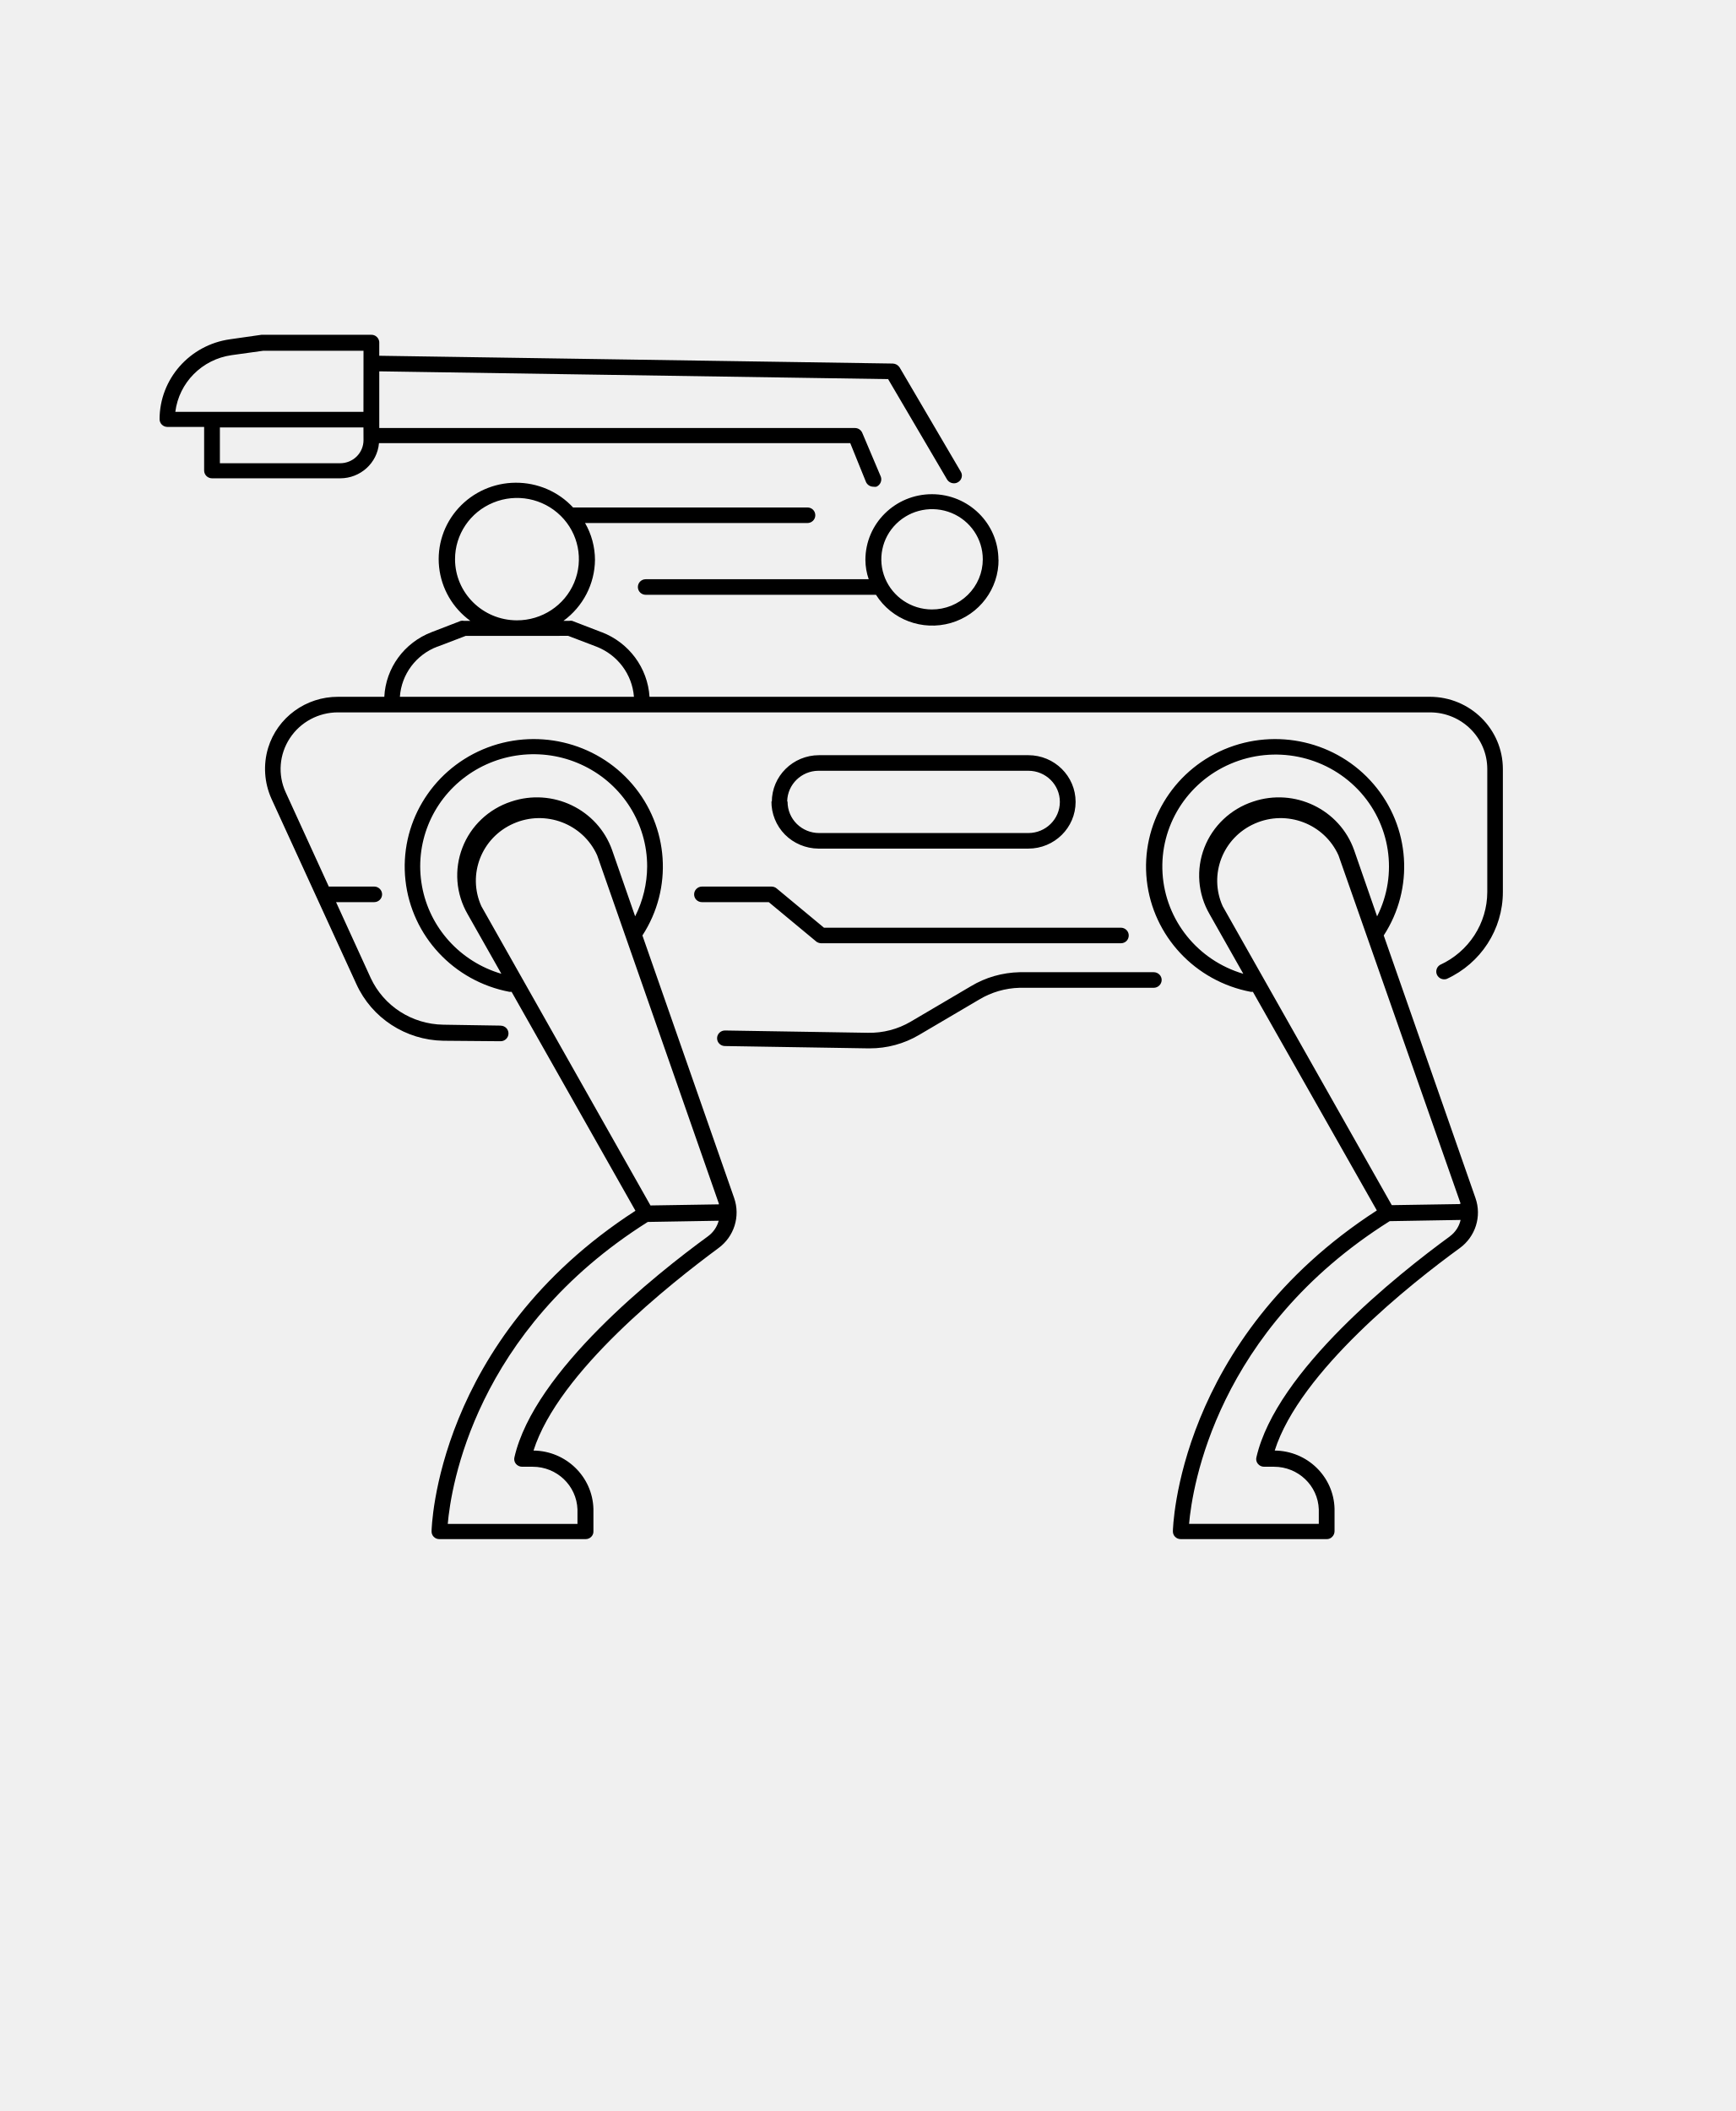
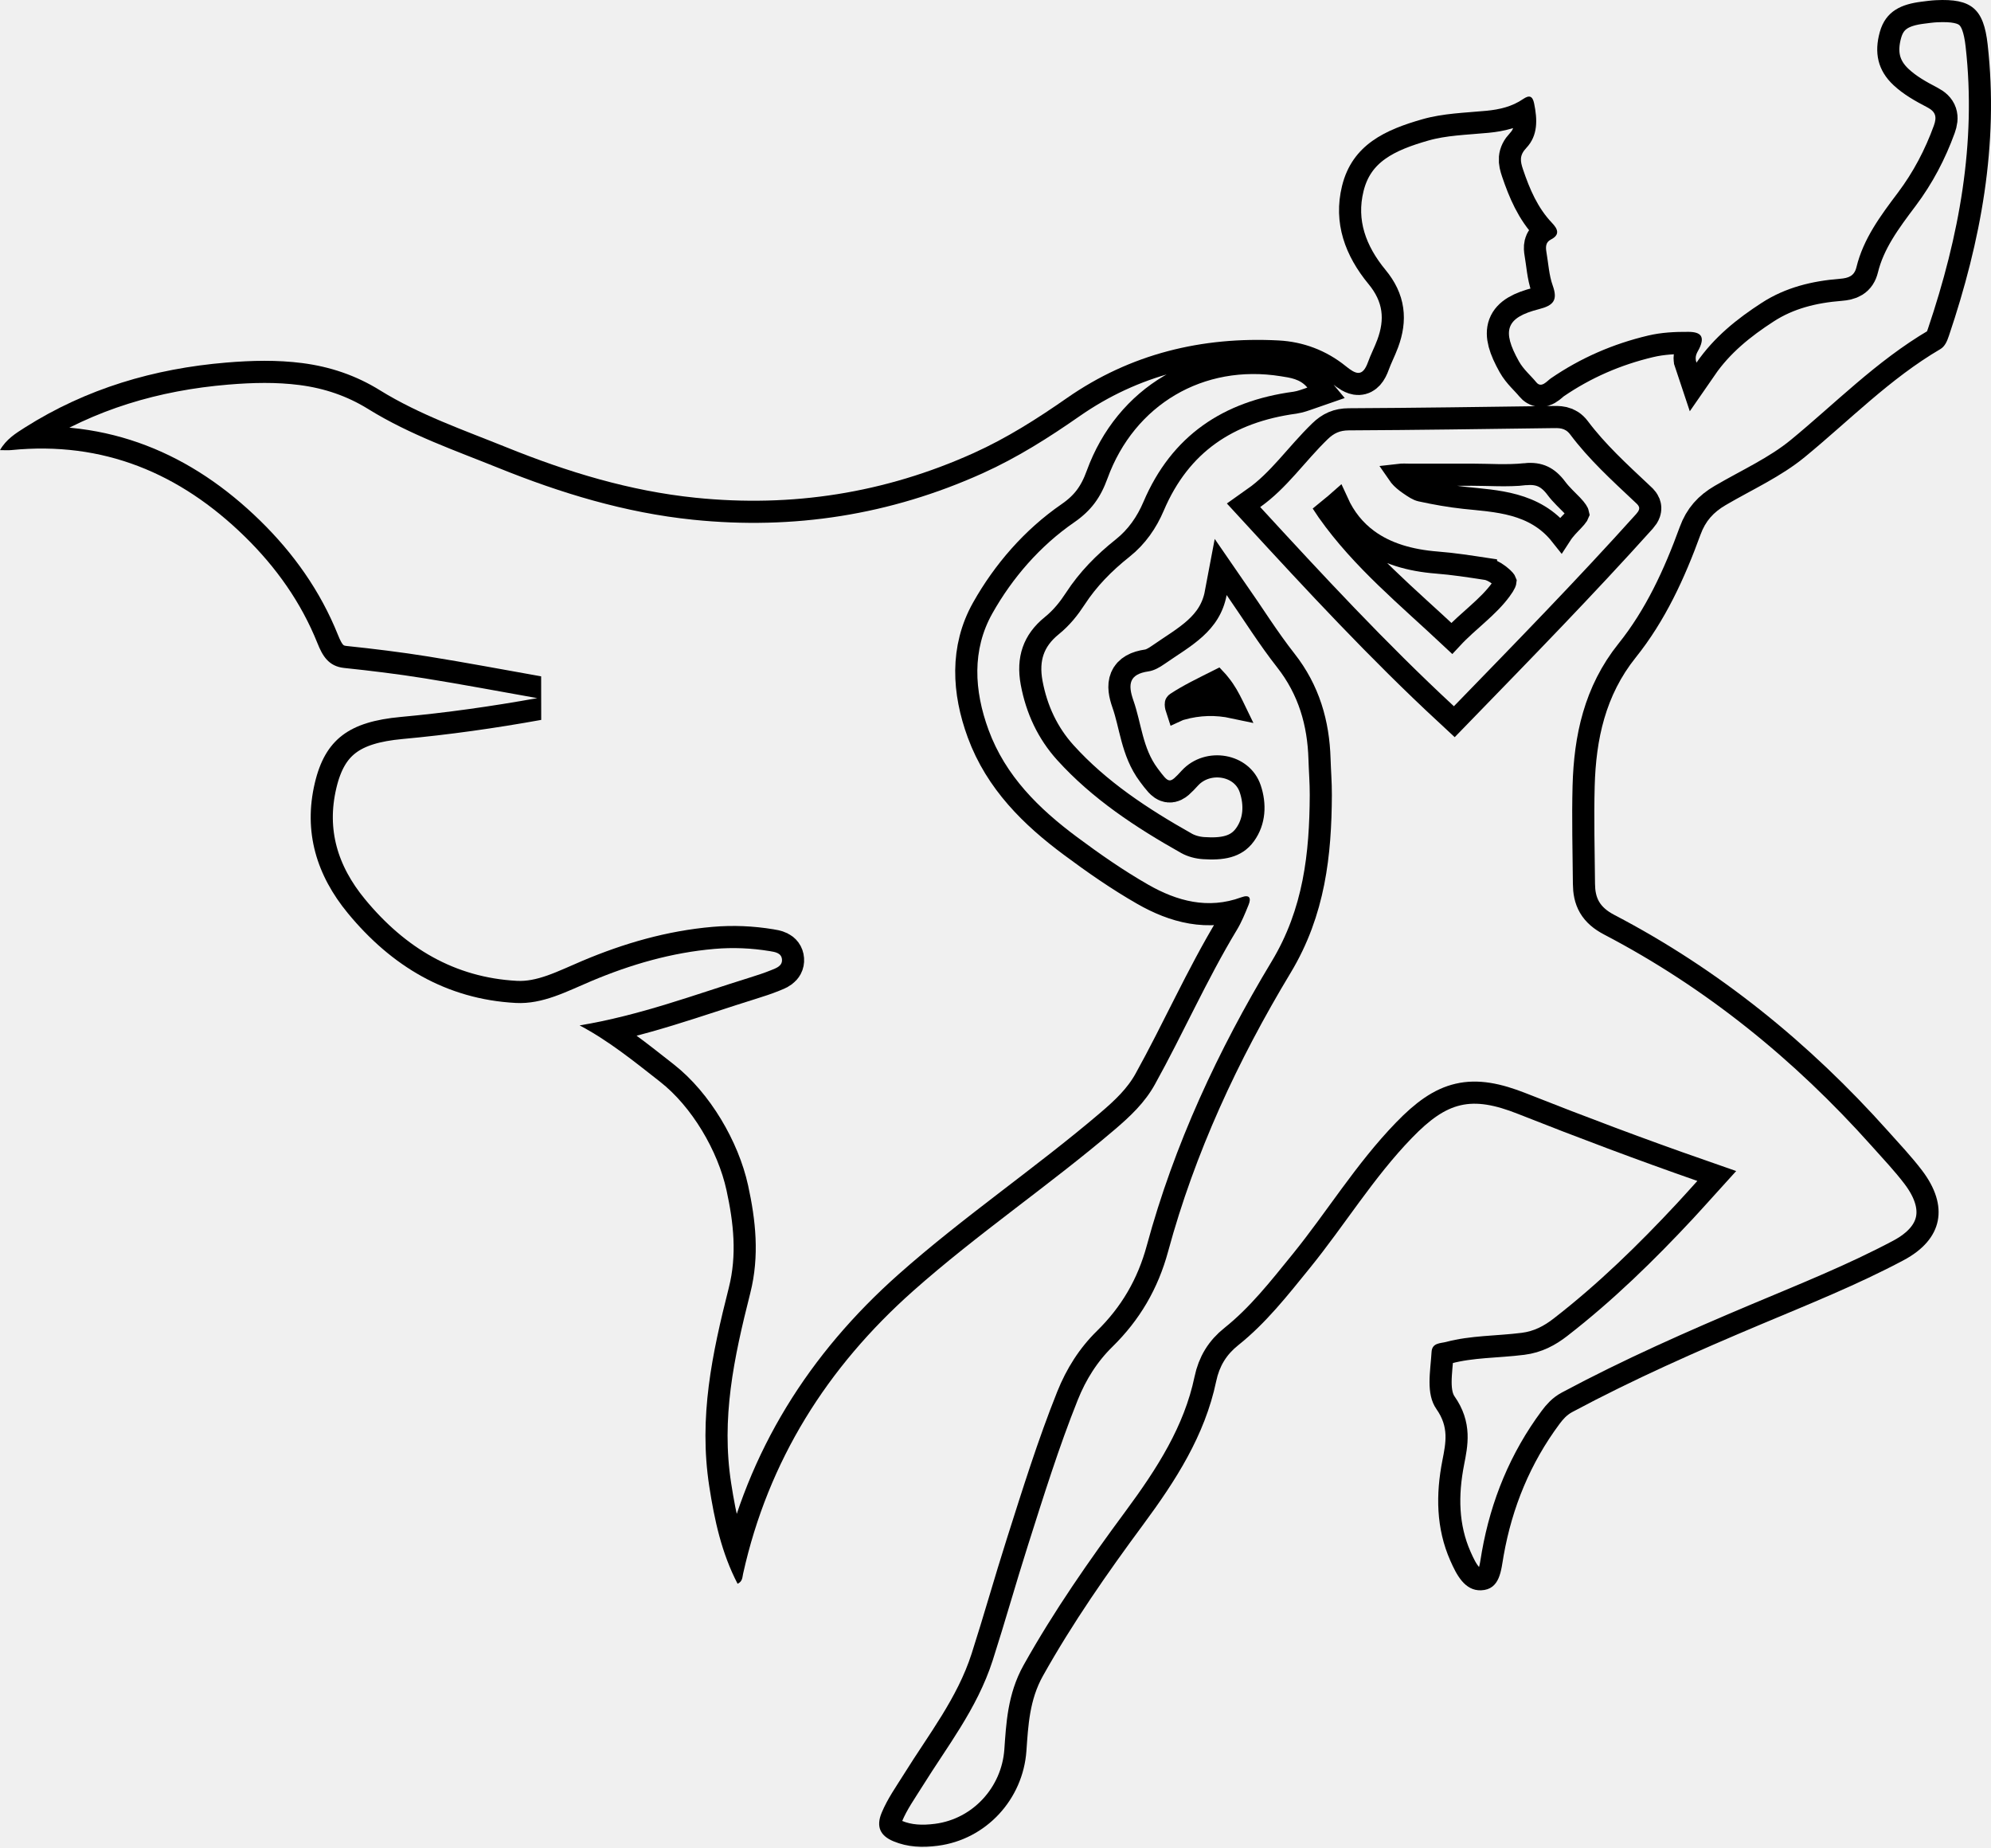
- <svg xmlns="http://www.w3.org/2000/svg" width="148" height="180" viewBox="0 0 148 180" fill="none">
-   <path d="M86.947 82.898H98.386C98.564 82.898 98.737 82.971 98.863 83.096C98.989 83.22 99.058 83.386 99.058 83.562C99.052 83.93 98.753 84.221 98.386 84.226H86.947C85.724 84.257 84.527 84.605 83.483 85.237L78.365 88.25C77.089 89.002 75.63 89.397 74.144 89.391H73.997L61.824 89.194H61.819C61.451 89.194 61.147 88.899 61.147 88.531C61.147 88.162 61.451 87.867 61.819 87.867L74.008 88.064C75.294 88.09 76.559 87.763 77.667 87.109L82.785 84.096C84.039 83.339 85.478 82.93 86.947 82.898ZM59.189 76.26C59.189 76.436 59.257 76.608 59.383 76.732C59.509 76.856 59.682 76.924 59.861 76.924H65.556L69.588 80.269V80.274C69.709 80.368 69.861 80.424 70.019 80.43H95.578C95.757 80.43 95.93 80.362 96.056 80.238C96.182 80.113 96.25 79.942 96.25 79.766C96.25 79.59 96.182 79.424 96.056 79.299C95.93 79.175 95.757 79.102 95.578 79.102H70.26L66.229 75.757C66.108 75.653 65.956 75.601 65.798 75.596H59.861C59.489 75.596 59.189 75.897 59.189 76.26ZM54.186 103.238L43.625 84.573H43.451C38.701 83.675 35.1 79.817 34.575 75.066C34.05 70.316 36.732 65.788 41.173 63.9C45.619 62.018 50.79 63.216 53.913 66.862C57.042 70.508 57.394 75.746 54.78 79.765L62.601 102.148C63.147 103.714 62.606 105.446 61.257 106.427C57.226 109.414 47.646 116.929 45.494 123.686C48.266 123.717 50.523 125.911 50.602 128.649V130.563C50.612 130.739 50.544 130.916 50.413 131.04C50.287 131.17 50.108 131.242 49.93 131.237H37.473C37.289 131.242 37.111 131.17 36.985 131.04C36.864 130.916 36.796 130.75 36.801 130.573C36.801 130.376 37.148 114.258 54.188 103.237L54.186 103.238ZM42.753 83.032L39.877 77.95C38.874 76.218 38.711 74.138 39.431 72.282C40.144 70.42 41.672 68.978 43.583 68.351C47.121 67.158 50.968 69.009 52.197 72.489L54.16 78.132C54.827 76.809 55.178 75.352 55.184 73.874C55.184 70.254 53.115 66.945 49.845 65.327C46.575 63.704 42.654 64.046 39.719 66.209C36.785 68.371 35.341 71.981 35.982 75.544C36.622 79.107 39.242 82.001 42.753 83.032ZM55.467 102.787L61.299 102.693H61.294C61.304 102.667 61.304 102.641 61.294 102.616L50.921 72.93C49.709 70.234 46.512 69.02 43.787 70.223C41.058 71.421 39.829 74.574 41.047 77.271L55.467 102.787ZM38.181 129.941H49.242V128.702C49.168 126.674 47.483 125.066 45.426 125.066H44.512C44.307 125.061 44.119 124.973 43.987 124.812C43.861 124.656 43.819 124.449 43.867 124.257C45.562 116.877 55.961 108.631 60.37 105.416C60.816 105.09 61.142 104.623 61.284 104.089L55.236 104.192C40.481 113.491 38.449 126.819 38.181 129.941ZM117.993 79.765L125.814 102.148C126.366 103.714 125.82 105.446 124.471 106.427C120.36 109.414 110.843 116.929 108.697 123.686C111.474 123.712 113.731 125.906 113.799 128.649V130.563C113.799 130.739 113.726 130.916 113.6 131.04C113.479 131.17 113.306 131.242 113.127 131.237H100.686C100.503 131.237 100.329 131.17 100.203 131.04C100.077 130.916 100.014 130.75 100.014 130.573C100.014 130.402 100.366 114.231 117.405 103.212L106.838 84.573H106.665C101.914 83.676 98.313 79.817 97.788 75.067C97.268 70.316 99.946 65.788 104.387 63.901C108.833 62.018 114.003 63.216 117.127 66.862C120.255 70.508 120.607 75.746 117.993 79.765ZM124.549 104.021L118.502 104.125C103.72 113.419 101.663 126.815 101.395 129.936H112.456V128.702C112.387 126.674 110.697 125.066 108.639 125.066H107.778C107.579 125.061 107.385 124.973 107.259 124.812C107.133 124.657 107.086 124.449 107.138 124.257C108.834 116.877 119.233 108.631 123.642 105.416H123.636C124.098 105.074 124.423 104.582 124.549 104.021ZM124.549 102.626L114.135 72.931C112.922 70.234 109.731 69.02 107.001 70.223C104.271 71.421 103.048 74.575 104.261 77.271L118.68 102.761L124.512 102.668C124.507 102.657 124.507 102.642 124.496 102.631L124.549 102.626ZM117.426 78.132H117.431C119.237 74.544 118.581 70.218 115.783 67.309C112.985 64.405 108.649 63.533 104.927 65.131C101.2 66.728 98.885 70.457 99.132 74.461C99.379 78.464 102.129 81.887 106.019 83.033L103.143 77.951C102.14 76.219 101.977 74.139 102.696 72.282C103.416 70.421 104.943 68.979 106.854 68.351C110.387 67.159 114.235 69.01 115.468 72.49L117.426 78.132ZM65.814 68.371V68.376C65.814 66.177 67.615 64.393 69.846 64.393H87.688C89.913 64.393 91.719 66.177 91.719 68.376C91.719 70.575 89.913 72.359 87.688 72.359H69.788C68.712 72.348 67.683 71.918 66.932 71.161C66.182 70.398 65.767 69.371 65.783 68.308L65.814 68.371ZM67.158 68.371V68.376C67.158 69.081 67.442 69.755 67.945 70.253C68.449 70.751 69.132 71.031 69.846 71.031H87.688C89.173 71.031 90.376 69.844 90.376 68.376C90.376 66.908 89.173 65.721 87.688 65.721H69.788C68.344 65.731 67.163 66.877 67.126 68.308L67.158 68.371ZM85.148 47.688C85.179 50.193 83.516 52.413 81.085 53.118C78.649 53.824 76.04 52.843 74.697 50.717H55.065C54.692 50.717 54.393 50.421 54.393 50.053C54.393 49.685 54.692 49.389 55.065 49.389H74.077C73.893 48.86 73.799 48.306 73.794 47.745C73.794 44.649 76.334 42.139 79.468 42.139C82.597 42.139 85.138 44.649 85.138 47.745L85.148 47.688ZM83.804 47.688C83.804 45.961 82.754 44.406 81.143 43.742C79.526 43.078 77.668 43.441 76.429 44.66C75.19 45.873 74.812 47.709 75.473 49.306C76.135 50.904 77.704 51.957 79.452 51.967C80.607 51.972 81.71 51.526 82.528 50.722C83.347 49.918 83.804 48.829 83.804 47.688ZM55.385 59.414H121.921C125.364 59.414 128.152 62.173 128.152 65.575V76.062C128.152 79.241 126.278 82.135 123.359 83.473C123.033 83.576 122.682 83.426 122.535 83.12C122.393 82.814 122.503 82.451 122.792 82.275C125.243 81.154 126.818 78.733 126.823 76.062V65.575C126.823 62.904 124.634 60.742 121.931 60.742H28.829C27.17 60.737 25.622 61.566 24.719 62.941C23.811 64.32 23.674 66.052 24.357 67.551L28.036 75.595H31.91C32.278 75.595 32.582 75.896 32.582 76.259C32.582 76.627 32.278 76.923 31.91 76.923H28.656L31.611 83.39C32.724 85.786 35.128 87.331 37.795 87.373L42.687 87.451V87.456C43.06 87.456 43.359 87.751 43.359 88.12C43.359 88.483 43.06 88.783 42.687 88.783L37.795 88.742C34.588 88.685 31.7 86.802 30.388 83.909L23.149 68.112C22.535 66.743 22.43 65.203 22.866 63.766C23.659 61.173 26.089 59.404 28.829 59.415H32.771C32.892 56.952 34.472 54.794 36.803 53.902L39.317 52.932L39.312 52.938C39.396 52.922 39.475 52.922 39.553 52.938H40.105C38.603 51.848 37.638 50.184 37.443 48.353C37.249 46.522 37.847 44.697 39.092 43.328C40.336 41.958 42.105 41.17 43.968 41.16C45.827 41.149 47.611 41.912 48.866 43.27H68.85C69.028 43.27 69.202 43.338 69.328 43.462C69.454 43.587 69.522 43.758 69.522 43.934C69.522 44.111 69.454 44.276 69.328 44.401C69.202 44.526 69.028 44.598 68.85 44.598H49.89C50.441 45.552 50.73 46.631 50.735 47.73C50.719 49.784 49.722 51.714 48.047 52.938H48.546C48.625 52.922 48.709 52.922 48.788 52.938L51.302 53.907V53.902C53.633 54.794 55.228 56.946 55.386 59.415L55.385 59.414ZM44.072 52.895C46.209 52.9 48.141 51.63 48.959 49.68C49.778 47.73 49.332 45.479 47.815 43.985C46.303 42.492 44.03 42.046 42.057 42.86C40.083 43.669 38.797 45.578 38.802 47.688C38.807 50.561 41.164 52.885 44.072 52.895ZM54.051 59.414H54.057C53.91 57.501 52.666 55.836 50.855 55.136L48.45 54.218L39.705 54.223L37.301 55.141L37.295 55.136C35.479 55.825 34.23 57.495 34.099 59.414H54.051ZM32.34 29.246V30.335L76.136 30.999C76.372 31.009 76.587 31.134 76.713 31.331L81.926 40.215C82.02 40.365 82.047 40.547 81.999 40.718C81.952 40.889 81.842 41.034 81.684 41.117C81.585 41.179 81.469 41.21 81.349 41.21C81.107 41.21 80.881 41.086 80.755 40.879L75.732 32.327L32.341 31.663V36.496H72.908C73.181 36.496 73.423 36.662 73.528 36.911L75.103 40.63V40.624C75.234 40.967 75.076 41.35 74.735 41.501C74.651 41.516 74.567 41.516 74.483 41.501C74.21 41.506 73.963 41.35 73.848 41.107L72.504 37.788H32.316C32.169 39.483 30.73 40.785 29.009 40.785H18.079C17.712 40.785 17.407 40.489 17.407 40.121V36.403H14.279C13.906 36.403 13.607 36.107 13.607 35.739C13.617 32.311 16.179 29.412 19.612 28.93L22.3 28.546H31.628C31.822 28.535 32.006 28.603 32.142 28.738C32.279 28.872 32.352 29.059 32.342 29.246L32.34 29.246ZM18.078 35.117H30.992L30.997 29.91H22.435L19.748 30.283C17.228 30.641 15.265 32.622 14.95 35.117L18.078 35.117ZM30.992 36.444H18.75V39.499H29.008C29.532 39.499 30.042 39.292 30.414 38.923C30.787 38.555 30.997 38.052 30.997 37.533L30.992 36.444Z" fill="black" />
+ <svg xmlns="http://www.w3.org/2000/svg" width="900" height="835" viewBox="0 0 900 835" fill="none">
+   <mask id="path-1-inside-1_57_6808" fill="white">
+     <path d="M739.648 232.266C712.854 262.067 684.857 290.719 657.214 319.186C626.375 290.604 598.014 260.001 569.656 229.159C581.699 220.663 589.826 208.478 600.174 198.485C602.979 195.773 605.661 194.524 609.712 194.506C640.274 194.357 670.834 193.905 701.394 193.492C704.591 193.448 707.406 193.194 709.785 196.363C718.177 207.556 728.493 216.974 738.642 226.515C740.572 228.328 742.239 229.386 739.648 232.266ZM898.488 20.109C896.683 3.981 891.245 -0.729 875.026 0.088C872.83 0.198 870.641 0.509 868.458 0.786C859.719 1.894 852.435 4.815 849.745 14.437C847.136 23.766 848.75 31.784 855.943 38.499C860.453 42.71 865.791 45.688 871.187 48.499C875.011 50.49 875.614 52.808 874.165 56.787C870.205 67.678 864.898 77.794 857.946 87.04C850.134 97.423 842.336 107.795 839.173 120.763C838.214 124.701 835.694 125.685 831.688 126.002C819.18 126.992 807.15 129.876 796.367 136.859C785.136 144.13 774.823 152.37 766.859 163.905C765.817 160.879 767.324 159.187 768.1 157.58C770.743 152.112 768.889 150.016 763.25 149.98C757.125 149.941 751.032 150.231 745.059 151.644C729.214 155.39 714.528 161.742 701.054 170.982C699.289 172.195 696.779 175.596 694.473 172.788C691.874 169.619 688.677 167.014 686.588 163.275C678.8 149.35 680.688 143.527 695.729 139.702C702.238 138.046 704.251 135.658 701.888 129.061C700.185 124.309 699.924 119.036 699.046 113.989C698.654 111.724 698.61 109.501 701.049 108.257C705.385 106.047 704.068 103.382 701.603 100.795C695.027 93.896 691.459 85.447 688.456 76.579C687.186 72.825 686.771 70.218 689.944 66.863C695.28 61.22 694.959 53.975 693.483 46.765C692.783 43.347 691.297 42.846 688.5 44.761C683.53 48.168 677.847 49.503 671.952 50.064C662.249 50.989 652.427 51.191 642.985 53.884C626.495 58.592 611.271 65.236 606.651 84.023C602.519 100.829 608.108 115.653 618.628 128.389C625.275 136.439 626.014 144.29 622.614 153.504C621.342 156.95 619.621 160.2 618.409 163.591C615.899 170.622 612.81 169.099 608.317 165.47C599.521 158.361 589.113 154.445 577.969 153.865C543.291 152.062 510.942 159.929 482.252 179.915C468.765 189.312 455.046 198.03 440.041 204.794C399.938 222.871 358.036 229.426 314.355 224.95C284.707 221.912 256.568 213.319 229.025 202.197C209.557 194.336 189.645 187.47 171.703 176.359C160.853 169.639 149.226 165.723 136.703 164.103C125.253 162.625 113.824 162.902 102.317 163.86C69.644 166.585 39.056 175.594 11.249 193.215C7.13 195.825 2.792 198.519 0 203.433C2.173 203.433 3.649 203.561 5.095 203.415C46.632 199.274 81.332 213.826 110.643 242.489C124.759 256.293 136.079 272.186 143.488 290.664C145.729 296.253 148.427 301.133 155.539 301.878C167.673 303.153 179.804 304.629 191.847 306.557C208.896 309.287 225.867 312.508 242.869 315.518C222.25 319.236 201.719 322.136 181.097 324.03C157.983 326.154 147.006 334.004 142.31 353.873C137.071 376.038 143.156 395.64 157.27 412.758C176.921 436.587 201.743 451.594 233.151 453.282C245.356 453.937 256.307 448.023 267.312 443.39C285.195 435.866 303.644 430.513 323.034 428.849C331.349 428.136 339.676 428.491 347.926 429.847C350.329 430.241 353.262 430.652 353.484 433.659C353.698 436.593 350.846 437.546 348.628 438.445C345.463 439.728 342.201 440.796 338.934 441.81C313.955 449.569 289.421 458.87 262.008 463.429C275.169 470.363 286.741 479.781 298.402 488.915C312.788 500.18 324.52 520.124 328.406 537.927C331.629 552.693 333.196 567.193 329.448 581.998C321.874 611.904 315.781 640.447 320.613 671.771C322.963 687.024 326.202 701.957 333.413 715.78C335.677 714.73 335.539 712.891 335.902 711.253C347.265 660.091 373.91 617.95 412.738 583.479C441.804 557.678 474.132 535.855 503.734 510.641C510.9 504.538 517.432 498.422 522.063 490.077C534.847 467.029 545.474 442.842 559.118 420.251C561.249 416.726 562.821 412.834 564.38 409.001C565.676 405.816 564.864 404.16 561.071 405.553C546.054 411.062 532.018 407.251 519.02 399.815C507.839 393.417 497.175 385.992 486.828 378.29C469.601 365.473 454.497 350.688 446.848 329.853C440.316 312.069 439.318 293.7 448.561 277.259C457.634 261.121 470.212 246.656 485.53 236.098C493.428 230.654 497.533 224.705 500.618 216.237C512.812 182.752 544.124 164.451 578.928 170.037C583.125 170.711 587.7 171.212 590.965 175.16C589.711 175.594 588.656 175.993 587.58 176.322C586.648 176.605 585.705 176.9 584.744 177.028C553.045 181.294 529.647 196.813 516.85 226.878C514.039 233.475 510.012 239.314 504.332 243.821C495.648 250.713 487.953 258.501 481.892 267.836C479.217 271.951 476.203 275.734 472.325 278.863C462.455 286.829 459.097 297.12 461.431 309.574C463.839 322.418 469.209 333.91 477.864 343.486C493.775 361.086 513.407 373.966 533.92 385.511C536.814 387.139 540.392 388.077 543.719 388.296C552.468 388.869 561.181 388.022 566.838 380.19C572.393 372.501 572.657 363.111 569.878 354.882C564.879 340.063 544.769 336.789 534.199 348.246C528.545 354.375 528.571 354.281 523.34 347.334C516.447 338.182 515.949 326.846 512.337 316.579C509.754 309.224 510.409 304.689 519.145 303.432C521.687 303.066 524.249 301.59 526.419 300.072C537.976 291.999 551.361 285.531 554.49 268.925C562.223 280.094 569.199 291.273 577.29 301.577C586.995 313.929 591.002 327.823 591.464 343.133C591.626 348.517 592.072 353.899 592.049 359.281C591.929 385.616 589.197 410.691 574.84 434.508C550.593 474.728 530.752 517.371 518.388 562.937C514.254 578.176 506.917 590.672 495.833 601.545C487.917 609.313 482.085 618.535 477.906 628.967C469.17 650.774 462.207 673.169 455.093 695.517C449.608 712.747 444.729 730.17 439.2 747.387C432.752 767.462 419.733 783.945 408.784 801.538C405.17 807.343 401.195 812.877 398.541 819.275C395.911 825.621 397.933 829.691 403.861 832.16C410.315 834.846 416.941 835.086 423.935 834.185C445.764 831.371 462.429 813.203 463.973 791.354C464.79 779.781 465.359 768.275 471.45 757.399C484.866 733.441 500.498 711.038 516.761 689.041C531.392 669.25 544.623 648.789 549.749 624.296C551.199 617.367 554.401 612.205 559.739 607.951C572.281 597.956 582.075 585.434 592.109 573.073C607.824 553.717 620.82 532.249 638.269 514.241C654.229 497.769 665.015 495.044 686.254 503.454C713.147 514.097 740.209 524.281 767.264 533.718C764.211 537.085 761.168 540.516 758.045 543.867C740.672 562.513 722.478 580.279 702.292 595.915C697.973 599.262 693.478 601.666 687.834 602.374C676.447 603.808 664.838 603.515 653.67 606.486C651.152 607.155 647.352 606.828 647.115 611.016C646.613 619.805 644.427 629.866 649.329 636.849C655.033 644.972 653.599 651.939 652.014 660.023C648.998 675.411 649.139 690.72 655.587 705.325C658.348 711.579 662.064 719.043 669.536 718.735C678.157 718.38 678.521 709.649 679.704 703.005C683.577 681.239 691.725 661.342 704.946 643.561C706.568 641.379 708.239 639.496 710.731 638.163C738.326 623.394 766.917 610.789 795.737 598.653C817.558 589.467 839.593 580.671 860.508 569.544C878.289 560.081 881.101 545.059 868.769 528.895C864.031 522.687 858.63 516.976 853.417 511.142C817.879 471.387 777.048 438.215 729.739 413.495C722.99 409.97 721.052 405.811 721 399.382C720.877 384.688 720.457 369.985 720.854 355.307C721.428 334.214 725.659 314.293 739.423 297.133C752.686 280.596 761.482 261.427 768.688 241.626C770.944 235.429 774.574 231.482 780.135 228.232C792.143 221.212 805.025 215.435 815.801 206.589C835.992 190.015 854.321 171.136 877.092 157.786C879.182 156.561 880.161 154.173 880.976 151.756C895.395 109.012 903.562 65.453 898.488 20.111V20.109Z" />
+   </mask>
+   <path d="M739.648 232.266C712.854 262.067 684.857 290.719 657.214 319.186C626.375 290.604 598.014 260.001 569.656 229.159C581.699 220.663 589.826 208.478 600.174 198.485C602.979 195.773 605.661 194.524 609.712 194.506C640.274 194.357 670.834 193.905 701.394 193.492C704.591 193.448 707.406 193.194 709.785 196.363C718.177 207.556 728.493 216.974 738.642 226.515C740.572 228.328 742.239 229.386 739.648 232.266ZM898.488 20.109C896.683 3.981 891.245 -0.729 875.026 0.088C872.83 0.198 870.641 0.509 868.458 0.786C859.719 1.894 852.435 4.815 849.745 14.437C847.136 23.766 848.75 31.784 855.943 38.499C860.453 42.71 865.791 45.688 871.187 48.499C875.011 50.49 875.614 52.808 874.165 56.787C870.205 67.678 864.898 77.794 857.946 87.04C850.134 97.423 842.336 107.795 839.173 120.763C838.214 124.701 835.694 125.685 831.688 126.002C819.18 126.992 807.15 129.876 796.367 136.859C785.136 144.13 774.823 152.37 766.859 163.905C765.817 160.879 767.324 159.187 768.1 157.58C770.743 152.112 768.889 150.016 763.25 149.98C757.125 149.941 751.032 150.231 745.059 151.644C729.214 155.39 714.528 161.742 701.054 170.982C699.289 172.195 696.779 175.596 694.473 172.788C691.874 169.619 688.677 167.014 686.588 163.275C678.8 149.35 680.688 143.527 695.729 139.702C702.238 138.046 704.251 135.658 701.888 129.061C700.185 124.309 699.924 119.036 699.046 113.989C698.654 111.724 698.61 109.501 701.049 108.257C705.385 106.047 704.068 103.382 701.603 100.795C695.027 93.896 691.459 85.447 688.456 76.579C687.186 72.825 686.771 70.218 689.944 66.863C695.28 61.22 694.959 53.975 693.483 46.765C692.783 43.347 691.297 42.846 688.5 44.761C683.53 48.168 677.847 49.503 671.952 50.064C662.249 50.989 652.427 51.191 642.985 53.884C626.495 58.592 611.271 65.236 606.651 84.023C602.519 100.829 608.108 115.653 618.628 128.389C625.275 136.439 626.014 144.29 622.614 153.504C621.342 156.95 619.621 160.2 618.409 163.591C615.899 170.622 612.81 169.099 608.317 165.47C599.521 158.361 589.113 154.445 577.969 153.865C543.291 152.062 510.942 159.929 482.252 179.915C468.765 189.312 455.046 198.03 440.041 204.794C399.938 222.871 358.036 229.426 314.355 224.95C284.707 221.912 256.568 213.319 229.025 202.197C209.557 194.336 189.645 187.47 171.703 176.359C160.853 169.639 149.226 165.723 136.703 164.103C125.253 162.625 113.824 162.902 102.317 163.86C69.644 166.585 39.056 175.594 11.249 193.215C7.13 195.825 2.792 198.519 0 203.433C2.173 203.433 3.649 203.561 5.095 203.415C46.632 199.274 81.332 213.826 110.643 242.489C124.759 256.293 136.079 272.186 143.488 290.664C145.729 296.253 148.427 301.133 155.539 301.878C167.673 303.153 179.804 304.629 191.847 306.557C208.896 309.287 225.867 312.508 242.869 315.518C222.25 319.236 201.719 322.136 181.097 324.03C157.983 326.154 147.006 334.004 142.31 353.873C137.071 376.038 143.156 395.64 157.27 412.758C176.921 436.587 201.743 451.594 233.151 453.282C245.356 453.937 256.307 448.023 267.312 443.39C285.195 435.866 303.644 430.513 323.034 428.849C331.349 428.136 339.676 428.491 347.926 429.847C350.329 430.241 353.262 430.652 353.484 433.659C353.698 436.593 350.846 437.546 348.628 438.445C345.463 439.728 342.201 440.796 338.934 441.81C313.955 449.569 289.421 458.87 262.008 463.429C275.169 470.363 286.741 479.781 298.402 488.915C312.788 500.18 324.52 520.124 328.406 537.927C331.629 552.693 333.196 567.193 329.448 581.998C321.874 611.904 315.781 640.447 320.613 671.771C322.963 687.024 326.202 701.957 333.413 715.78C335.677 714.73 335.539 712.891 335.902 711.253C347.265 660.091 373.91 617.95 412.738 583.479C441.804 557.678 474.132 535.855 503.734 510.641C510.9 504.538 517.432 498.422 522.063 490.077C534.847 467.029 545.474 442.842 559.118 420.251C561.249 416.726 562.821 412.834 564.38 409.001C565.676 405.816 564.864 404.16 561.071 405.553C546.054 411.062 532.018 407.251 519.02 399.815C507.839 393.417 497.175 385.992 486.828 378.29C469.601 365.473 454.497 350.688 446.848 329.853C440.316 312.069 439.318 293.7 448.561 277.259C457.634 261.121 470.212 246.656 485.53 236.098C493.428 230.654 497.533 224.705 500.618 216.237C512.812 182.752 544.124 164.451 578.928 170.037C583.125 170.711 587.7 171.212 590.965 175.16C589.711 175.594 588.656 175.993 587.58 176.322C586.648 176.605 585.705 176.9 584.744 177.028C553.045 181.294 529.647 196.813 516.85 226.878C514.039 233.475 510.012 239.314 504.332 243.821C495.648 250.713 487.953 258.501 481.892 267.836C479.217 271.951 476.203 275.734 472.325 278.863C462.455 286.829 459.097 297.12 461.431 309.574C463.839 322.418 469.209 333.91 477.864 343.486C493.775 361.086 513.407 373.966 533.92 385.511C536.814 387.139 540.392 388.077 543.719 388.296C552.468 388.869 561.181 388.022 566.838 380.19C572.393 372.501 572.657 363.111 569.878 354.882C564.879 340.063 544.769 336.789 534.199 348.246C528.545 354.375 528.571 354.281 523.34 347.334C516.447 338.182 515.949 326.846 512.337 316.579C509.754 309.224 510.409 304.689 519.145 303.432C521.687 303.066 524.249 301.59 526.419 300.072C537.976 291.999 551.361 285.531 554.49 268.925C562.223 280.094 569.199 291.273 577.29 301.577C586.995 313.929 591.002 327.823 591.464 343.133C591.626 348.517 592.072 353.899 592.049 359.281C591.929 385.616 589.197 410.691 574.84 434.508C550.593 474.728 530.752 517.371 518.388 562.937C514.254 578.176 506.917 590.672 495.833 601.545C487.917 609.313 482.085 618.535 477.906 628.967C469.17 650.774 462.207 673.169 455.093 695.517C449.608 712.747 444.729 730.17 439.2 747.387C432.752 767.462 419.733 783.945 408.784 801.538C405.17 807.343 401.195 812.877 398.541 819.275C395.911 825.621 397.933 829.691 403.861 832.16C410.315 834.846 416.941 835.086 423.935 834.185C445.764 831.371 462.429 813.203 463.973 791.354C464.79 779.781 465.359 768.275 471.45 757.399C484.866 733.441 500.498 711.038 516.761 689.041C531.392 669.25 544.623 648.789 549.749 624.296C551.199 617.367 554.401 612.205 559.739 607.951C572.281 597.956 582.075 585.434 592.109 573.073C607.824 553.717 620.82 532.249 638.269 514.241C654.229 497.769 665.015 495.044 686.254 503.454C713.147 514.097 740.209 524.281 767.264 533.718C764.211 537.085 761.168 540.516 758.045 543.867C740.672 562.513 722.478 580.279 702.292 595.915C697.973 599.262 693.478 601.666 687.834 602.374C676.447 603.808 664.838 603.515 653.67 606.486C651.152 607.155 647.352 606.828 647.115 611.016C646.613 619.805 644.427 629.866 649.329 636.849C655.033 644.972 653.599 651.939 652.014 660.023C648.998 675.411 649.139 690.72 655.587 705.325C658.348 711.579 662.064 719.043 669.536 718.735C678.157 718.38 678.521 709.649 679.704 703.005C683.577 681.239 691.725 661.342 704.946 643.561C706.568 641.379 708.239 639.496 710.731 638.163C738.326 623.394 766.917 610.789 795.737 598.653C817.558 589.467 839.593 580.671 860.508 569.544C878.289 560.081 881.101 545.059 868.769 528.895C864.031 522.687 858.63 516.976 853.417 511.142C817.879 471.387 777.048 438.215 729.739 413.495C722.99 409.97 721.052 405.811 721 399.382C720.877 384.688 720.457 369.985 720.854 355.307C721.428 334.214 725.659 314.293 739.423 297.133C752.686 280.596 761.482 261.427 768.688 241.626C770.944 235.429 774.574 231.482 780.135 228.232C792.143 221.212 805.025 215.435 815.801 206.589C835.992 190.015 854.321 171.136 877.092 157.786C879.182 156.561 880.161 154.173 880.976 151.756C895.395 109.012 903.562 65.453 898.488 20.111V20.109Z" stroke="black" stroke-width="20" mask="url(#path-1-inside-1_57_6808)" />
+   <path d="M550.324 308.014C550.496 308.211 550.68 308.433 550.896 308.702L551.596 309.579C553.784 312.287 555.491 315.37 557.248 318.942C557.375 319.201 557.502 319.464 557.631 319.73C549.752 318.044 541.969 318.221 533.952 320.454H533.951C533.343 320.623 532.8 320.846 532.404 321.018C532.308 321.06 532.21 321.106 532.111 321.151C531.711 319.958 531.504 319.073 531.492 318.393C531.486 318.023 531.548 317.916 531.538 317.938C531.511 317.994 531.512 317.917 531.78 317.74C537.429 314.021 543.585 311.09 550.123 307.794C550.183 307.857 550.25 307.93 550.324 308.014Z" stroke="black" stroke-width="10" />
+   <path d="M604.632 227.051C607.808 234.029 612.355 239.731 618.343 244.099C626.586 250.112 637.138 253.289 649.626 254.258H649.627C656.92 254.824 664.196 255.963 671.714 257.098V257.099C673.577 257.382 675.484 258.307 677.484 259.808L677.886 260.117C680.094 261.849 680.473 262.655 680.526 262.803C680.519 262.878 680.482 263.102 680.289 263.536C679.987 264.216 679.422 265.156 678.434 266.501L678.433 266.503C675.528 270.462 671.969 273.88 668.023 277.436C664.27 280.819 660.025 284.444 656.253 288.508C636.191 269.67 615.755 253.013 600.311 231.2L600.31 231.198L600.061 230.833C600.052 230.82 600.044 230.807 600.036 230.794C601.21 229.811 602.875 228.607 604.632 227.051Z" stroke="black" stroke-width="10" />
+   <path d="M689.445 214.321C692.852 213.957 695.401 214.406 697.479 215.377C699.583 216.359 701.584 218.054 703.6 220.78C705.642 223.543 708.858 226.475 710.607 228.315C712.719 230.536 713.317 231.696 713.422 232.267C713.391 232.349 713.321 232.512 713.158 232.771C712.736 233.441 712.039 234.249 710.946 235.402C709.557 236.868 707.272 239.072 705.535 241.76C693.73 226.848 675.986 226.52 661.956 225.004H661.957C655.402 224.294 648.83 223.129 642.288 221.703C640.925 221.405 639.389 220.426 636.992 218.767C635.312 217.605 633.745 216.303 632.757 215.078C632.611 214.898 632.493 214.737 632.396 214.596C633.07 214.517 633.893 214.492 634.895 214.501C635.515 214.506 636.568 214.536 637.46 214.549L638.276 214.554C647.336 214.531 656.356 214.549 665.441 214.539H665.442C672.693 214.529 681.367 215.186 689.446 214.322L689.445 214.321Z" stroke="black" stroke-width="10" />
</svg>
